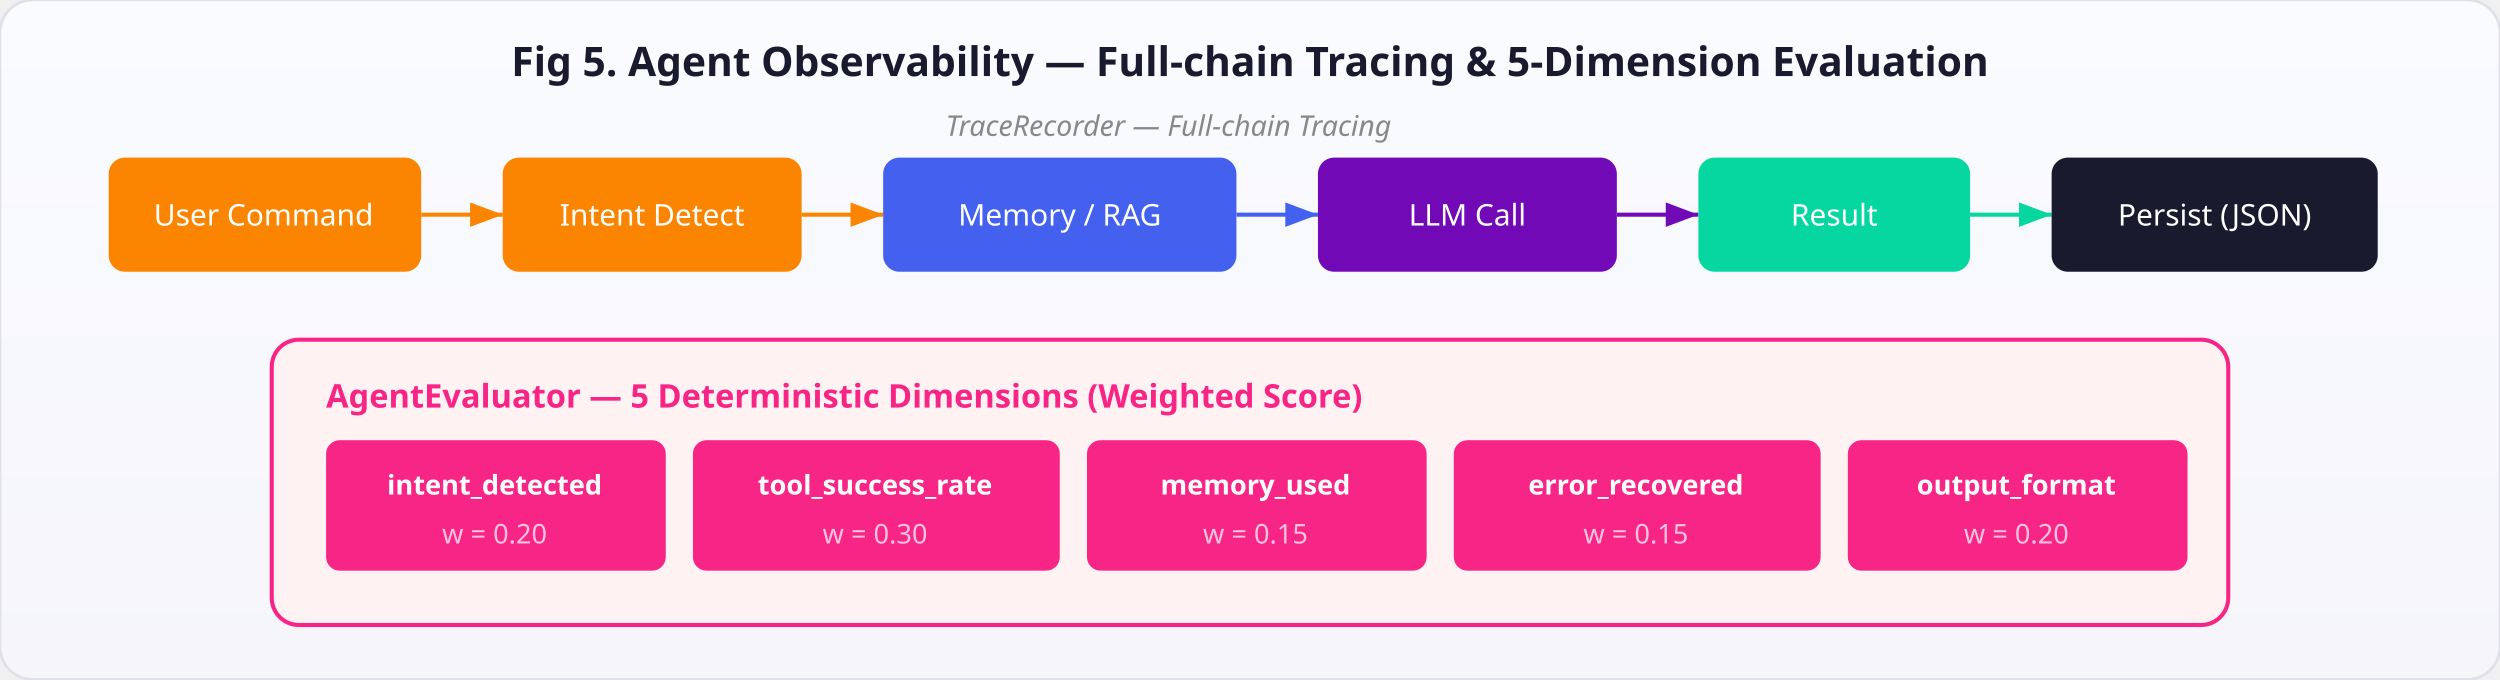
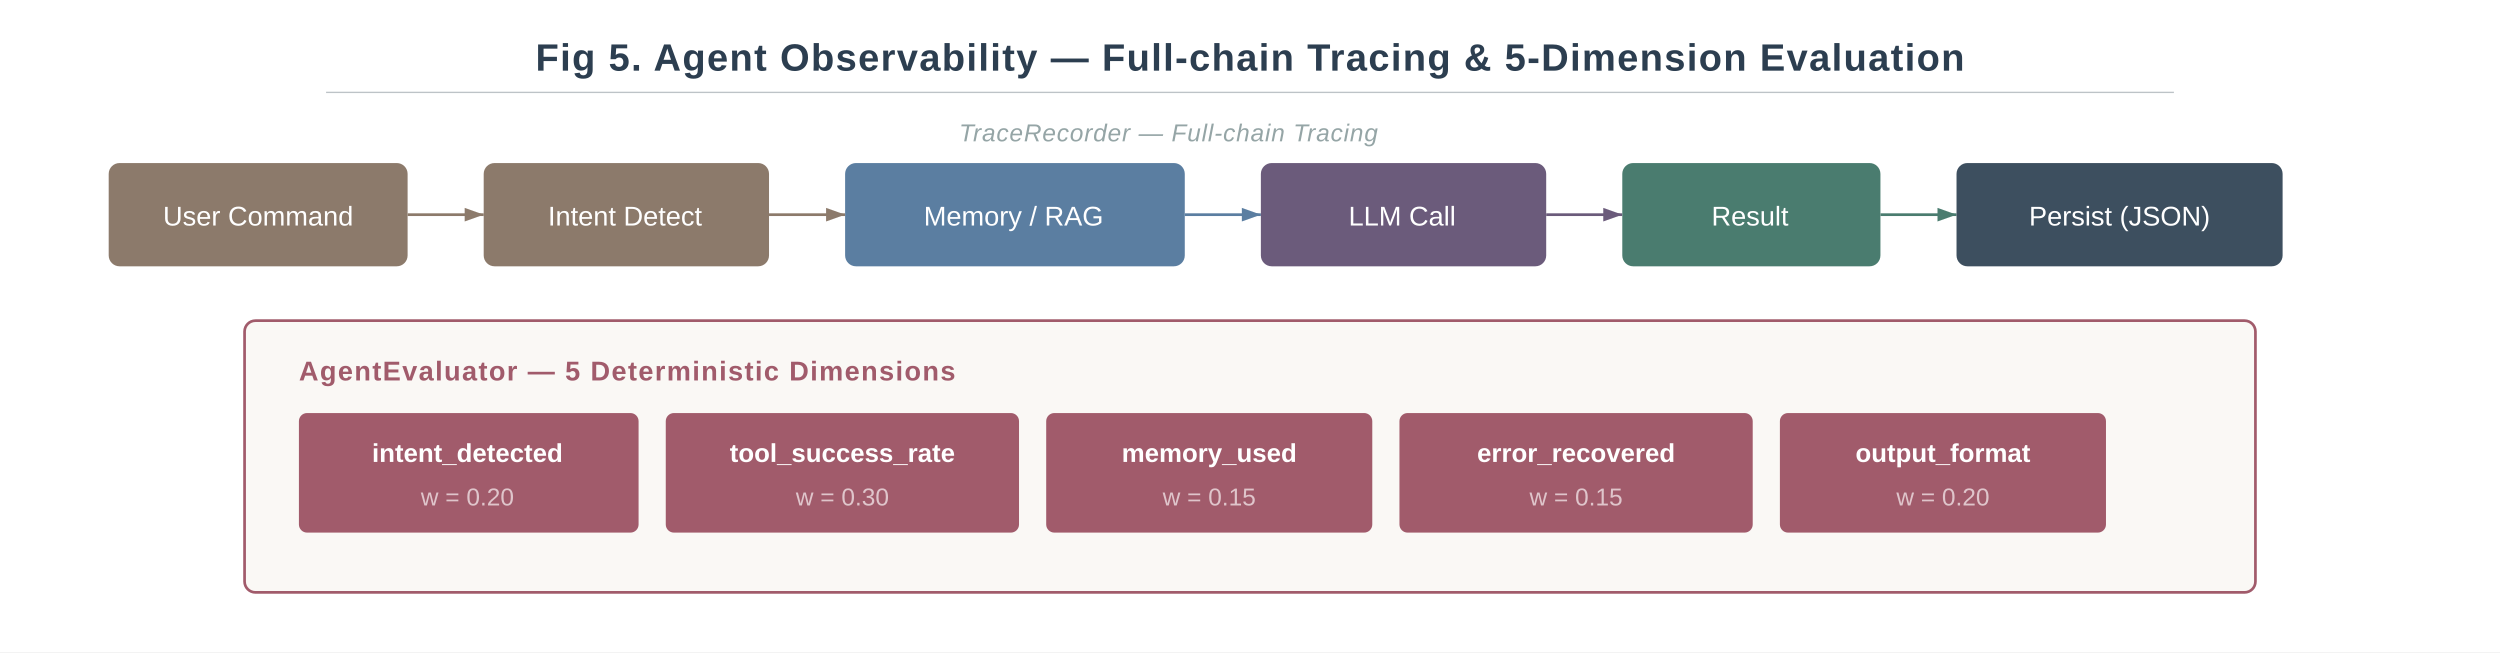
- <svg xmlns="http://www.w3.org/2000/svg" viewBox="0 0 920 250" width="920" height="250" font-family="Segoe UI, PingFang SC, Microsoft YaHei, sans-serif">
+ <svg xmlns="http://www.w3.org/2000/svg" viewBox="0 0 920 240" width="920" height="240" font-family="Helvetica Neue, Arial, PingFang SC, Microsoft YaHei, sans-serif">
  <defs>
-     <marker id="o1" markerWidth="8" markerHeight="6" refX="8" refY="3" orient="auto">
-       <path d="M0,0 L8,3 L0,6" fill="#fb8500" />
+     <marker id="o1" markerWidth="7" markerHeight="5" refX="7" refY="2.5" orient="auto">
+       <path d="M0,0 L7,2.5 L0,5" fill="#8c7a6b" />
    </marker>
-     <marker id="o2" markerWidth="8" markerHeight="6" refX="8" refY="3" orient="auto">
-       <path d="M0,0 L8,3 L0,6" fill="#4361ee" />
+     <marker id="o2" markerWidth="7" markerHeight="5" refX="7" refY="2.5" orient="auto">
+       <path d="M0,0 L7,2.5 L0,5" fill="#5b7ea1" />
    </marker>
-     <marker id="o3" markerWidth="8" markerHeight="6" refX="8" refY="3" orient="auto">
-       <path d="M0,0 L8,3 L0,6" fill="#7209b7" />
+     <marker id="o3" markerWidth="7" markerHeight="5" refX="7" refY="2.5" orient="auto">
+       <path d="M0,0 L7,2.5 L0,5" fill="#6b5b7b" />
    </marker>
-     <marker id="o4" markerWidth="8" markerHeight="6" refX="8" refY="3" orient="auto">
-       <path d="M0,0 L8,3 L0,6" fill="#06d6a0" />
+     <marker id="o4" markerWidth="7" markerHeight="5" refX="7" refY="2.5" orient="auto">
+       <path d="M0,0 L7,2.5 L0,5" fill="#4a7c6f" />
    </marker>
-     <linearGradient id="bg5" x1="0" y1="0" x2="0" y2="1">
-       <stop offset="0%" stop-color="#fafbff" />
-       <stop offset="100%" stop-color="#f5f5fa" />
-     </linearGradient>
  </defs>
-   <rect width="920" height="250" rx="12" fill="url(#bg5)" stroke="#e0e0e8" stroke-width="1" />
-   <text x="460" y="28" font-size="15" fill="#1a1a2e" text-anchor="middle" font-weight="700">Fig 5. Agent Observability — Full-chain Tracing &amp; 5-Dimension Evaluation</text>
-   <text x="430" y="50" font-size="10.5" fill="#888" text-anchor="middle" font-style="italic">TraceRecorder — Full-chain Tracing</text>
-   <rect x="40" y="58" width="115" height="42" rx="6" fill="#fb8500" />
-   <text x="97" y="83" font-size="11" fill="#fff" text-anchor="middle" font-weight="500">User Command</text>
-   <line x1="155" y1="79" x2="185" y2="79" stroke="#fb8500" stroke-width="1.5" marker-end="url(#o1)" />
-   <rect x="185" y="58" width="110" height="42" rx="6" fill="#fb8500" />
-   <text x="240" y="83" font-size="11" fill="#fff" text-anchor="middle" font-weight="500">Intent Detect</text>
-   <line x1="295" y1="79" x2="325" y2="79" stroke="#fb8500" stroke-width="1.5" marker-end="url(#o1)" />
-   <rect x="325" y="58" width="130" height="42" rx="6" fill="#4361ee" />
-   <text x="390" y="83" font-size="11" fill="#fff" text-anchor="middle" font-weight="500">Memory / RAG</text>
-   <line x1="455" y1="79" x2="485" y2="79" stroke="#4361ee" stroke-width="1.5" marker-end="url(#o2)" />
-   <rect x="485" y="58" width="110" height="42" rx="6" fill="#7209b7" />
-   <text x="540" y="83" font-size="11" fill="#fff" text-anchor="middle" font-weight="500">LLM Call</text>
-   <line x1="595" y1="79" x2="625" y2="79" stroke="#7209b7" stroke-width="1.5" marker-end="url(#o3)" />
-   <rect x="625" y="58" width="100" height="42" rx="6" fill="#06d6a0" />
-   <text x="675" y="83" font-size="11" fill="#fff" text-anchor="middle" font-weight="500">Result</text>
-   <line x1="725" y1="79" x2="755" y2="79" stroke="#06d6a0" stroke-width="1.5" marker-end="url(#o4)" />
-   <rect x="755" y="58" width="120" height="42" rx="6" fill="#1a1a2e" />
-   <text x="815" y="83" font-size="11" fill="#fff" text-anchor="middle" font-weight="500">Persist (JSON)</text>
-   <rect x="100" y="125" width="720" height="105" rx="10" fill="#fef3f2" stroke="#f72585" stroke-width="1.5" />
-   <text x="120" y="150" font-size="12" fill="#f72585" font-weight="600">AgentEvaluator — 5 Deterministic Dimensions (Weighted Score)</text>
-   <rect x="120" y="162" width="125" height="48" rx="5" fill="#f72585" />
-   <text x="182" y="182" font-size="10" fill="#fff" text-anchor="middle" font-weight="600">intent_detected</text>
-   <text x="182" y="200" font-size="10" fill="#ffc2dd" text-anchor="middle">w = 0.20</text>
-   <rect x="255" y="162" width="135" height="48" rx="5" fill="#f72585" />
-   <text x="322" y="182" font-size="10" fill="#fff" text-anchor="middle" font-weight="600">tool_success_rate</text>
-   <text x="322" y="200" font-size="10" fill="#ffc2dd" text-anchor="middle">w = 0.30</text>
-   <rect x="400" y="162" width="125" height="48" rx="5" fill="#f72585" />
-   <text x="462" y="182" font-size="10" fill="#fff" text-anchor="middle" font-weight="600">memory_used</text>
-   <text x="462" y="200" font-size="10" fill="#ffc2dd" text-anchor="middle">w = 0.15</text>
-   <rect x="535" y="162" width="135" height="48" rx="5" fill="#f72585" />
-   <text x="602" y="182" font-size="10" fill="#fff" text-anchor="middle" font-weight="600">error_recovered</text>
-   <text x="602" y="200" font-size="10" fill="#ffc2dd" text-anchor="middle">w = 0.15</text>
-   <rect x="680" y="162" width="125" height="48" rx="5" fill="#f72585" />
-   <text x="742" y="182" font-size="10" fill="#fff" text-anchor="middle" font-weight="600">output_format</text>
-   <text x="742" y="200" font-size="10" fill="#ffc2dd" text-anchor="middle">w = 0.20</text>
+   <rect width="920" height="240" fill="#ffffff" />
+   <text x="460" y="26" font-size="14" fill="#2c3e50" text-anchor="middle" font-weight="700" letter-spacing="0.5">Fig 5.  Agent Observability — Full-chain Tracing &amp; 5-Dimension Evaluation</text>
+   <line x1="120" y1="34" x2="800" y2="34" stroke="#bdc3c7" stroke-width="0.5" />
+   <text x="430" y="52" font-size="9" fill="#95a5a6" text-anchor="middle" font-style="italic" letter-spacing="0.3">TraceRecorder — Full-chain Tracing</text>
+   <rect x="40" y="60" width="110" height="38" rx="4" fill="#8c7a6b" />
+   <text x="95" y="83" font-size="10" fill="#fff" text-anchor="middle" font-weight="500">User Command</text>
+   <line x1="150" y1="79" x2="178" y2="79" stroke="#8c7a6b" stroke-width="1" marker-end="url(#o1)" />
+   <rect x="178" y="60" width="105" height="38" rx="4" fill="#8c7a6b" />
+   <text x="230" y="83" font-size="10" fill="#fff" text-anchor="middle" font-weight="500">Intent Detect</text>
+   <line x1="283" y1="79" x2="311" y2="79" stroke="#8c7a6b" stroke-width="1" marker-end="url(#o1)" />
+   <rect x="311" y="60" width="125" height="38" rx="4" fill="#5b7ea1" />
+   <text x="373" y="83" font-size="10" fill="#fff" text-anchor="middle" font-weight="500">Memory / RAG</text>
+   <line x1="436" y1="79" x2="464" y2="79" stroke="#5b7ea1" stroke-width="1" marker-end="url(#o2)" />
+   <rect x="464" y="60" width="105" height="38" rx="4" fill="#6b5b7b" />
+   <text x="516" y="83" font-size="10" fill="#fff" text-anchor="middle" font-weight="500">LLM Call</text>
+   <line x1="569" y1="79" x2="597" y2="79" stroke="#6b5b7b" stroke-width="1" marker-end="url(#o3)" />
+   <rect x="597" y="60" width="95" height="38" rx="4" fill="#4a7c6f" />
+   <text x="644" y="83" font-size="10" fill="#fff" text-anchor="middle" font-weight="500">Result</text>
+   <line x1="692" y1="79" x2="720" y2="79" stroke="#4a7c6f" stroke-width="1" marker-end="url(#o4)" />
+   <rect x="720" y="60" width="120" height="38" rx="4" fill="#3d4f5f" />
+   <text x="780" y="83" font-size="10" fill="#fff" text-anchor="middle" font-weight="500">Persist (JSON)</text>
+   <rect x="90" y="118" width="740" height="100" rx="4" fill="#faf8f5" stroke="#a15b6b" stroke-width="1" />
+   <text x="110" y="140" font-size="10" fill="#a15b6b" font-weight="600" letter-spacing="0.5">AgentEvaluator — 5 Deterministic Dimensions</text>
+   <rect x="110" y="152" width="125" height="44" rx="3" fill="#a15b6b" />
+   <text x="172" y="170" font-size="9.5" fill="#fff" text-anchor="middle" font-weight="600">intent_detected</text>
+   <text x="172" y="186" font-size="9" fill="#dfc5cb" text-anchor="middle">w = 0.20</text>
+   <rect x="245" y="152" width="130" height="44" rx="3" fill="#a15b6b" />
+   <text x="310" y="170" font-size="9.5" fill="#fff" text-anchor="middle" font-weight="600">tool_success_rate</text>
+   <text x="310" y="186" font-size="9" fill="#dfc5cb" text-anchor="middle">w = 0.30</text>
+   <rect x="385" y="152" width="120" height="44" rx="3" fill="#a15b6b" />
+   <text x="445" y="170" font-size="9.5" fill="#fff" text-anchor="middle" font-weight="600">memory_used</text>
+   <text x="445" y="186" font-size="9" fill="#dfc5cb" text-anchor="middle">w = 0.15</text>
+   <rect x="515" y="152" width="130" height="44" rx="3" fill="#a15b6b" />
+   <text x="580" y="170" font-size="9.5" fill="#fff" text-anchor="middle" font-weight="600">error_recovered</text>
+   <text x="580" y="186" font-size="9" fill="#dfc5cb" text-anchor="middle">w = 0.15</text>
+   <rect x="655" y="152" width="120" height="44" rx="3" fill="#a15b6b" />
+   <text x="715" y="170" font-size="9.5" fill="#fff" text-anchor="middle" font-weight="600">output_format</text>
+   <text x="715" y="186" font-size="9" fill="#dfc5cb" text-anchor="middle">w = 0.20</text>
</svg>
